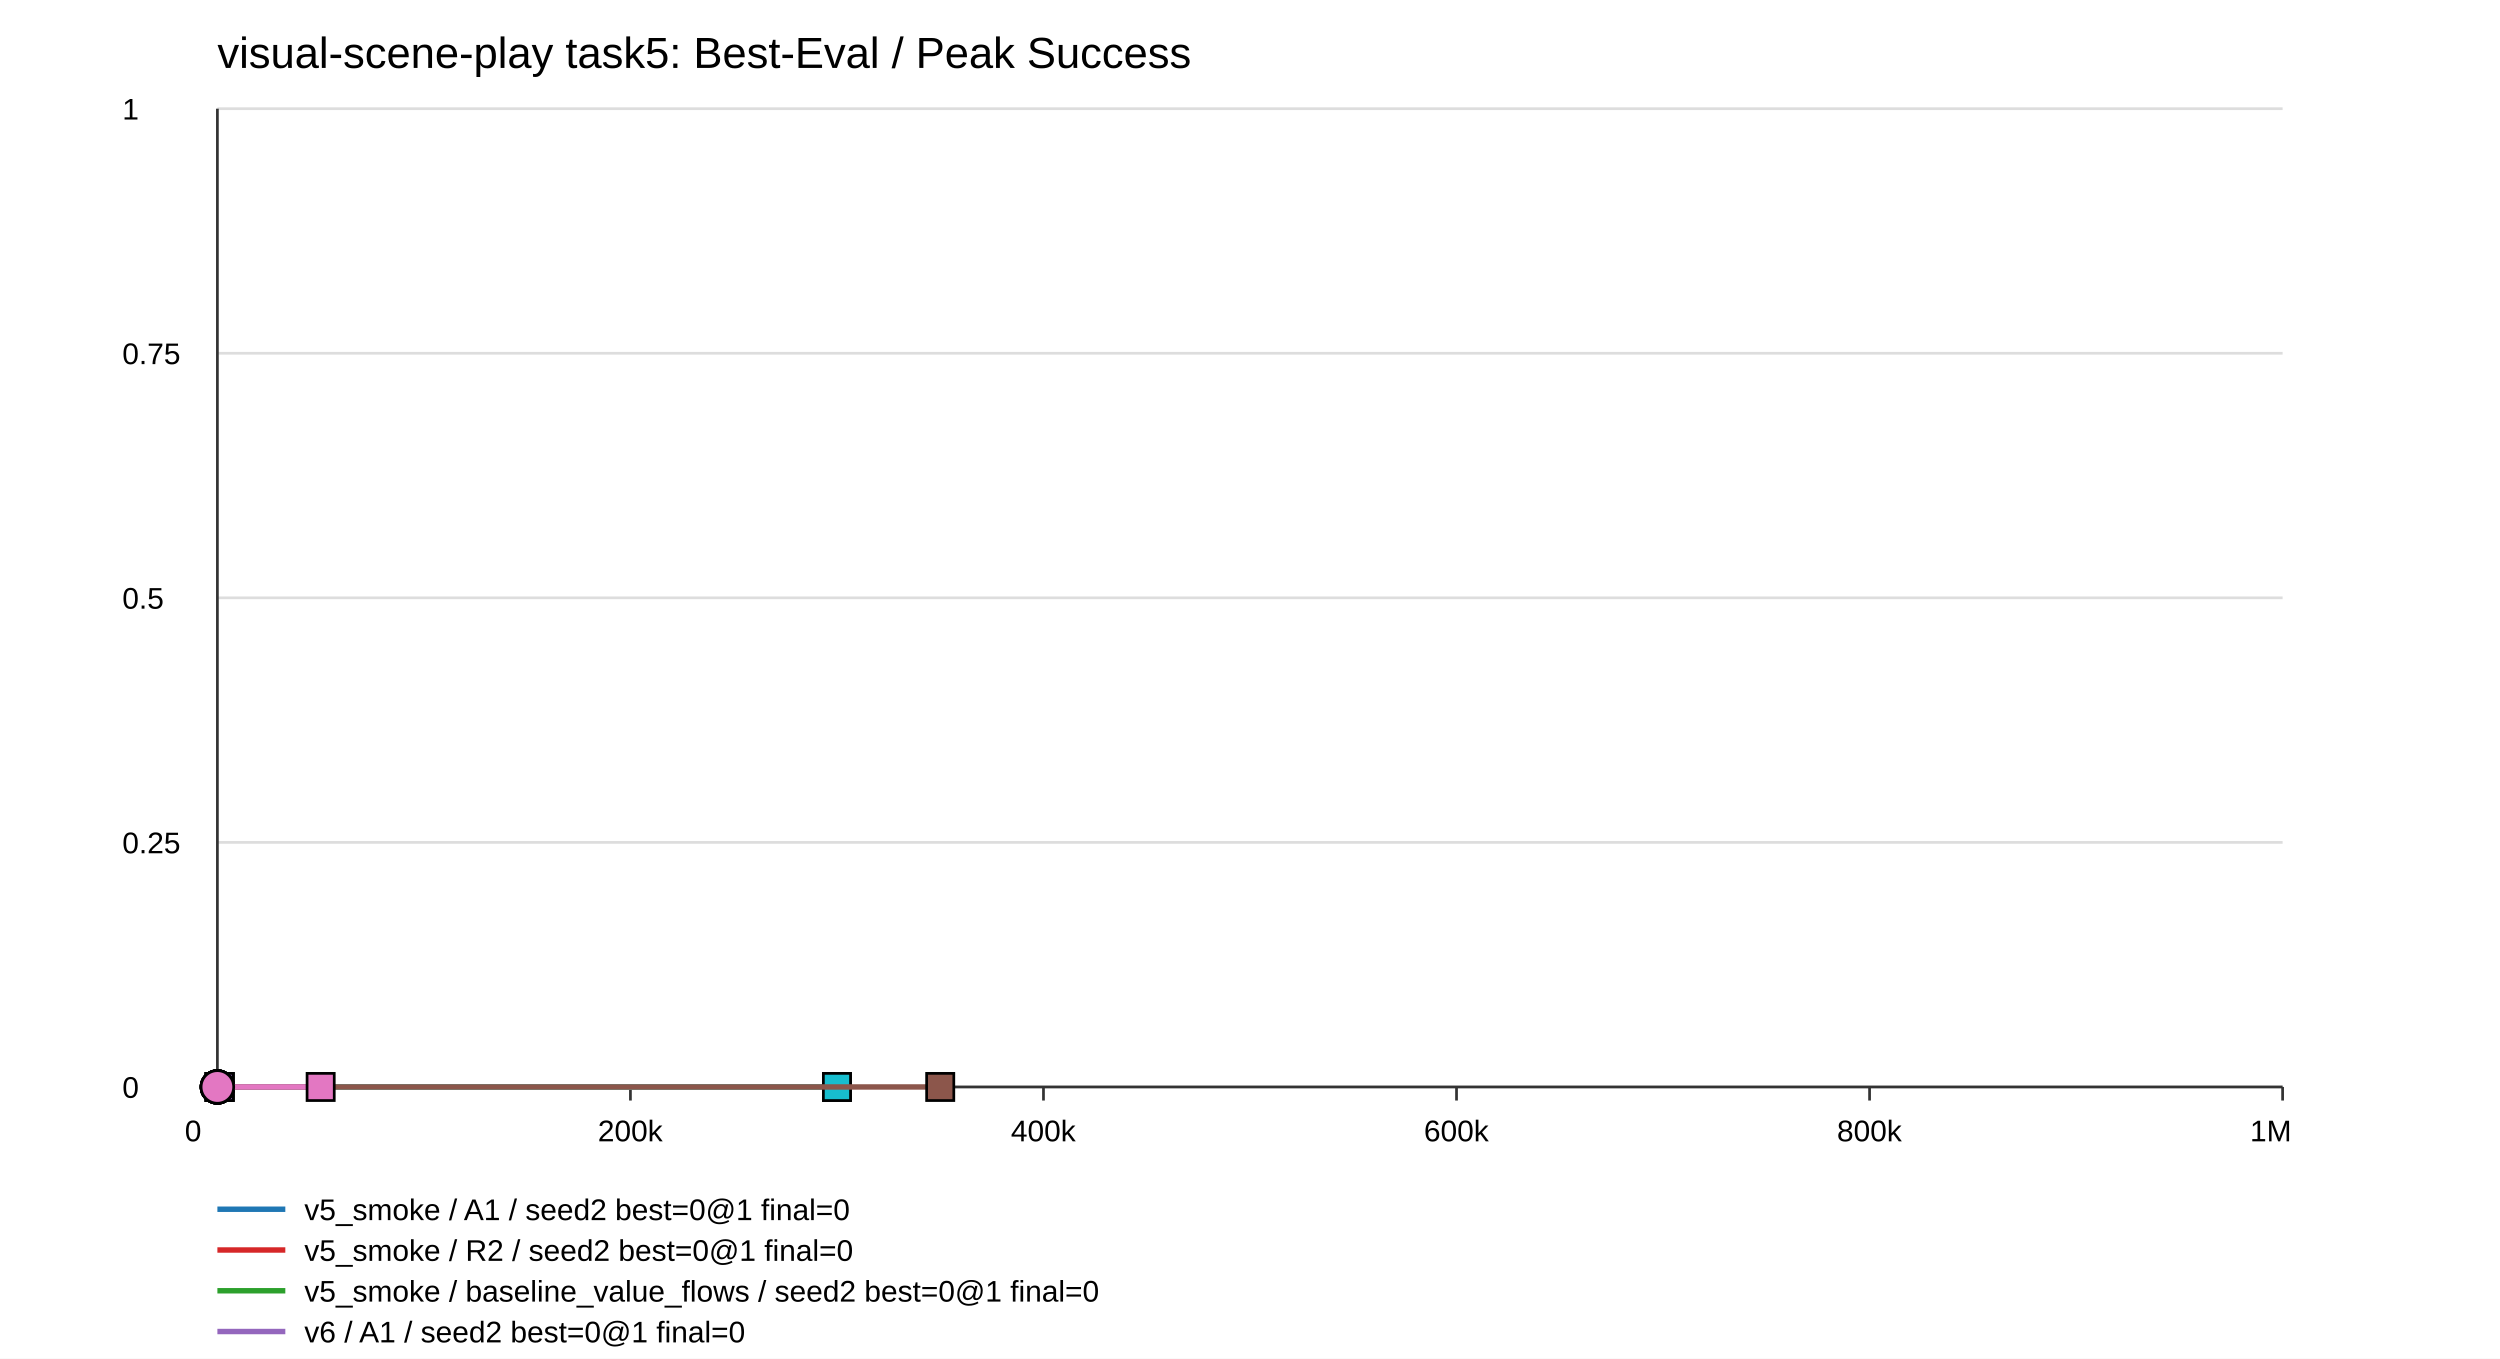
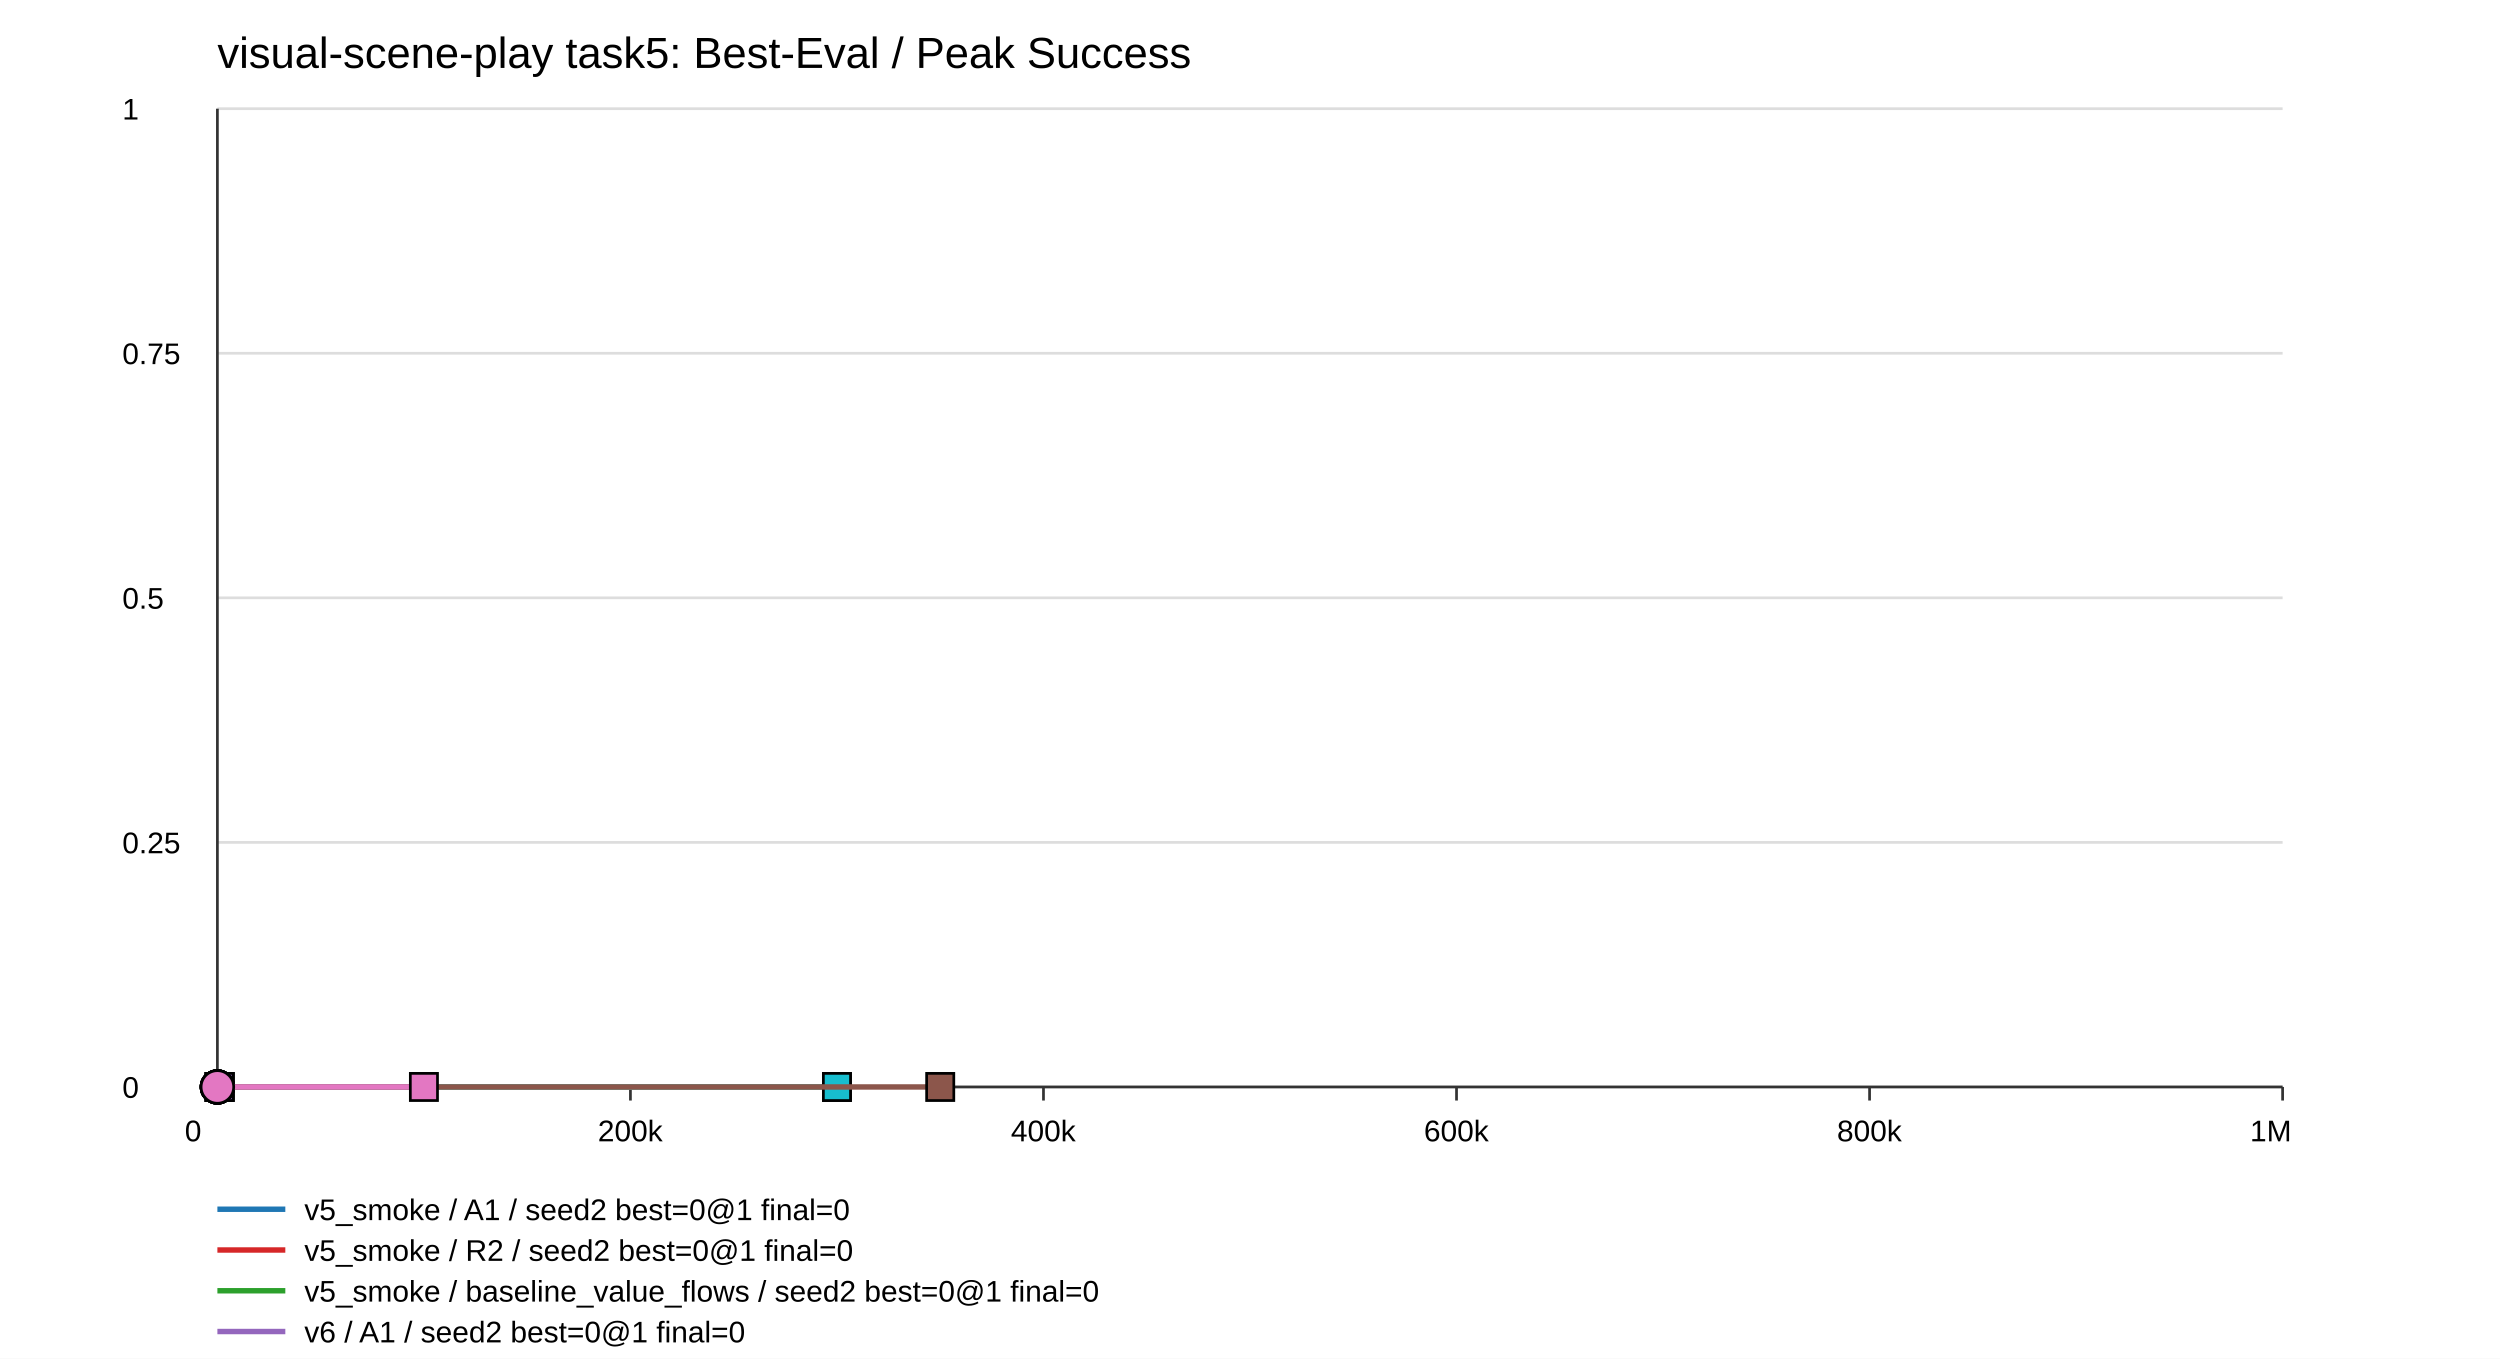
<svg xmlns="http://www.w3.org/2000/svg" width="920" height="500" viewBox="0 0 920 500">
  <rect width="100%" height="100%" fill="white" />
  <text x="80" y="25" font-family="Arial" font-size="16">visual-scene-play task5: Best-Eval / Peak Success</text>
  <line x1="80" y1="400.0" x2="840" y2="400.0" stroke="#ddd" />
  <text x="45" y="404.0" font-family="Arial" font-size="11">0</text>
  <line x1="80" y1="310.0" x2="840" y2="310.0" stroke="#ddd" />
  <text x="45" y="314.0" font-family="Arial" font-size="11">0.25</text>
  <line x1="80" y1="220.0" x2="840" y2="220.0" stroke="#ddd" />
  <text x="45" y="224.0" font-family="Arial" font-size="11">0.5</text>
  <line x1="80" y1="130.0" x2="840" y2="130.0" stroke="#ddd" />
  <text x="45" y="134.0" font-family="Arial" font-size="11">0.75</text>
  <line x1="80" y1="40.0" x2="840" y2="40.0" stroke="#ddd" />
  <text x="45" y="44.0" font-family="Arial" font-size="11">1</text>
  <line x1="80" y1="400" x2="840" y2="400" stroke="#333" />
  <line x1="80" y1="40" x2="80" y2="400" stroke="#333" />
  <line x1="80.0" y1="400" x2="80.0" y2="405" stroke="#333" />
  <text x="68.0" y="420" font-family="Arial" font-size="11">0</text>
  <line x1="232.0" y1="400" x2="232.0" y2="405" stroke="#333" />
  <text x="220.0" y="420" font-family="Arial" font-size="11">200k</text>
  <line x1="384.0" y1="400" x2="384.0" y2="405" stroke="#333" />
  <text x="372.0" y="420" font-family="Arial" font-size="11">400k</text>
  <line x1="536.0" y1="400" x2="536.0" y2="405" stroke="#333" />
  <text x="524.0" y="420" font-family="Arial" font-size="11">600k</text>
  <line x1="688.0" y1="400" x2="688.0" y2="405" stroke="#333" />
  <text x="676.0" y="420" font-family="Arial" font-size="11">800k</text>
  <line x1="840.0" y1="400" x2="840.0" y2="405" stroke="#333" />
  <text x="828.0" y="420" font-family="Arial" font-size="11">1M</text>
  <polyline points="80.0,400.0 80.8,400.0" fill="none" stroke="#1f77b4" stroke-width="2" />
  <circle cx="80.0" cy="400.0" r="6" fill="#1f77b4" stroke="black" />
  <rect x="75.8" y="395.0" width="10" height="10" fill="#1f77b4" stroke="black" />
  <line x1="80" y1="445" x2="105" y2="445" stroke="#1f77b4" stroke-width="2" />
  <text x="112" y="449" font-family="Arial" font-size="11">v5_smoke / A1 / seed2 best=0@1 final=0</text>
  <polyline points="80.0,400.0 80.8,400.0" fill="none" stroke="#d62728" stroke-width="2" />
  <circle cx="80.0" cy="400.0" r="6" fill="#d62728" stroke="black" />
  <rect x="75.8" y="395.0" width="10" height="10" fill="#d62728" stroke="black" />
  <line x1="80" y1="460" x2="105" y2="460" stroke="#d62728" stroke-width="2" />
  <text x="112" y="464" font-family="Arial" font-size="11">v5_smoke / R2 / seed2 best=0@1 final=0</text>
  <polyline points="80.0,400.0 80.8,400.0" fill="none" stroke="#2ca02c" stroke-width="2" />
  <circle cx="80.0" cy="400.0" r="6" fill="#2ca02c" stroke="black" />
  <rect x="75.8" y="395.0" width="10" height="10" fill="#2ca02c" stroke="black" />
  <line x1="80" y1="475" x2="105" y2="475" stroke="#2ca02c" stroke-width="2" />
  <text x="112" y="479" font-family="Arial" font-size="11">v5_smoke / baseline_value_flows / seed2 best=0@1 final=0</text>
  <polyline points="80.0,400.0 80.8,400.0" fill="none" stroke="#9467bd" stroke-width="2" />
  <circle cx="80.0" cy="400.0" r="6" fill="#9467bd" stroke="black" />
  <rect x="75.8" y="395.0" width="10" height="10" fill="#9467bd" stroke="black" />
  <line x1="80" y1="490" x2="105" y2="490" stroke="#9467bd" stroke-width="2" />
  <text x="112" y="494" font-family="Arial" font-size="11">v6 / A1 / seed2 best=0@1 final=0</text>
  <polyline points="80.0,400.0 118.0,400.0 156.0,400.0 194.0,400.0 232.0,400.0 270.0,400.0 308.0,400.0" fill="none" stroke="#ff7f0e" stroke-width="2" />
  <circle cx="80.0" cy="400.0" r="6" fill="#ff7f0e" stroke="black" />
  <rect x="303.0" y="395.0" width="10" height="10" fill="#ff7f0e" stroke="black" />
  <line x1="80" y1="505" x2="105" y2="505" stroke="#ff7f0e" stroke-width="2" />
  <text x="112" y="509" font-family="Arial" font-size="11">v6 / A1 / seed2 best=0@1 final=0</text>
  <polyline points="80.0,400.0 118.0,400.0 156.0,400.0 194.0,400.0 232.0,400.0 270.0,400.0 308.0,400.0" fill="none" stroke="#17becf" stroke-width="2" />
  <circle cx="80.0" cy="400.0" r="6" fill="#17becf" stroke="black" />
  <rect x="303.0" y="395.0" width="10" height="10" fill="#17becf" stroke="black" />
  <line x1="80" y1="520" x2="105" y2="520" stroke="#17becf" stroke-width="2" />
  <text x="112" y="524" font-family="Arial" font-size="11">v6 / R2 / seed2 best=0@1 final=0</text>
  <polyline points="80.0,400.0 118.0,400.0 156.0,400.0 194.0,400.0 232.0,400.0 270.0,400.0 308.0,400.0 346.0,400.0" fill="none" stroke="#8c564b" stroke-width="2" />
  <circle cx="80.0" cy="400.0" r="6" fill="#8c564b" stroke="black" />
  <rect x="341.0" y="395.0" width="10" height="10" fill="#8c564b" stroke="black" />
  <line x1="80" y1="535" x2="105" y2="535" stroke="#8c564b" stroke-width="2" />
  <text x="112" y="539" font-family="Arial" font-size="11">v8p1 / R2_stable_strong / seed2 best=0@1 final=0</text>
-   <polyline points="80.0,400.0 118.0,400.0" fill="none" stroke="#e377c2" stroke-width="2" />
+   <polyline points="80.0,400.0 118.0,400.0 156.0,400.0" fill="none" stroke="#e377c2" stroke-width="2" />
  <circle cx="80.0" cy="400.0" r="6" fill="#e377c2" stroke="black" />
-   <rect x="113.0" y="395.0" width="10" height="10" fill="#e377c2" stroke="black" />
+   <rect x="151.0" y="395.0" width="10" height="10" fill="#e377c2" stroke="black" />
  <line x1="80" y1="550" x2="105" y2="550" stroke="#e377c2" stroke-width="2" />
  <text x="112" y="554" font-family="Arial" font-size="11">v8p1 / R2_stable_strong / seed2 best=0@1 final=0</text>
</svg>
